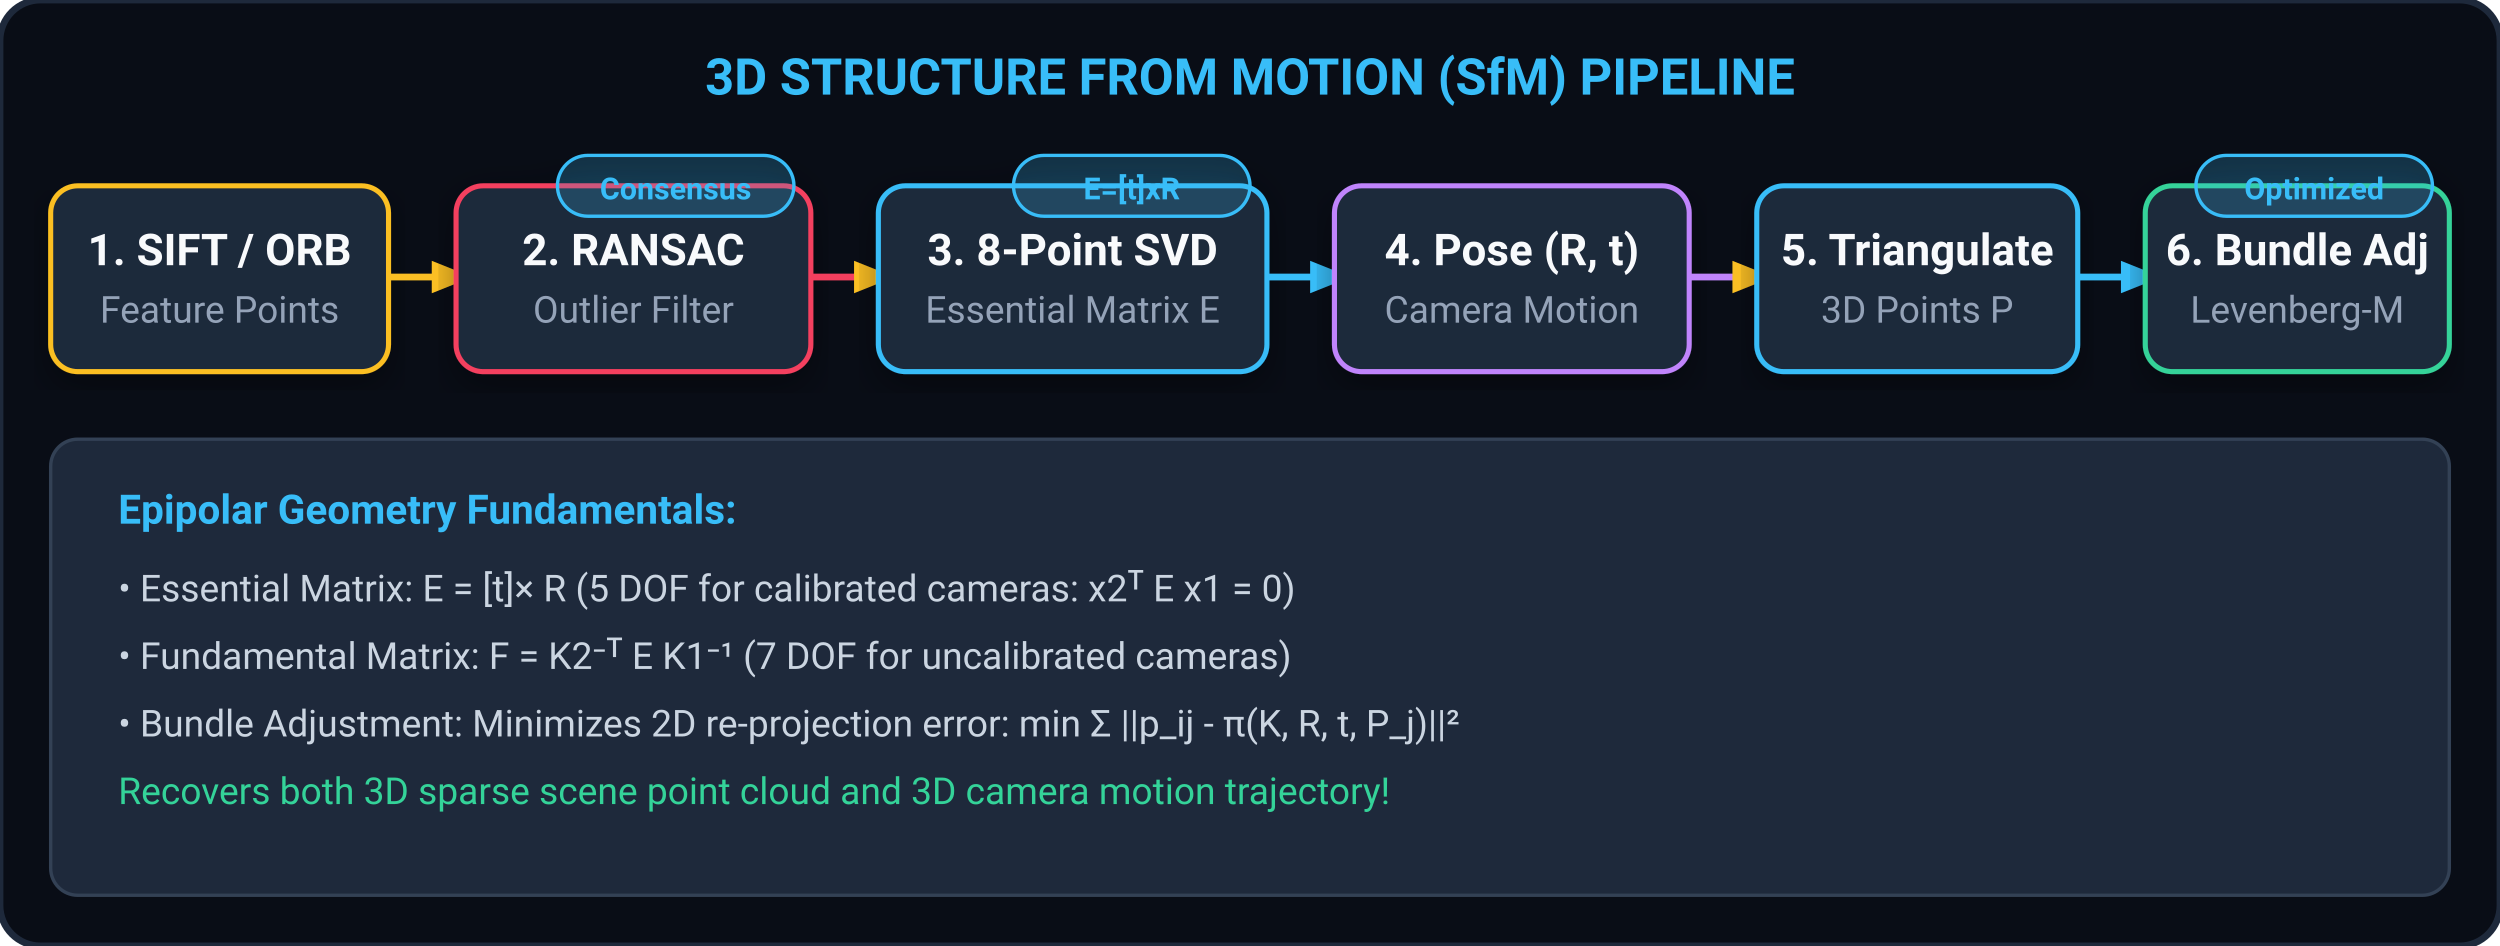
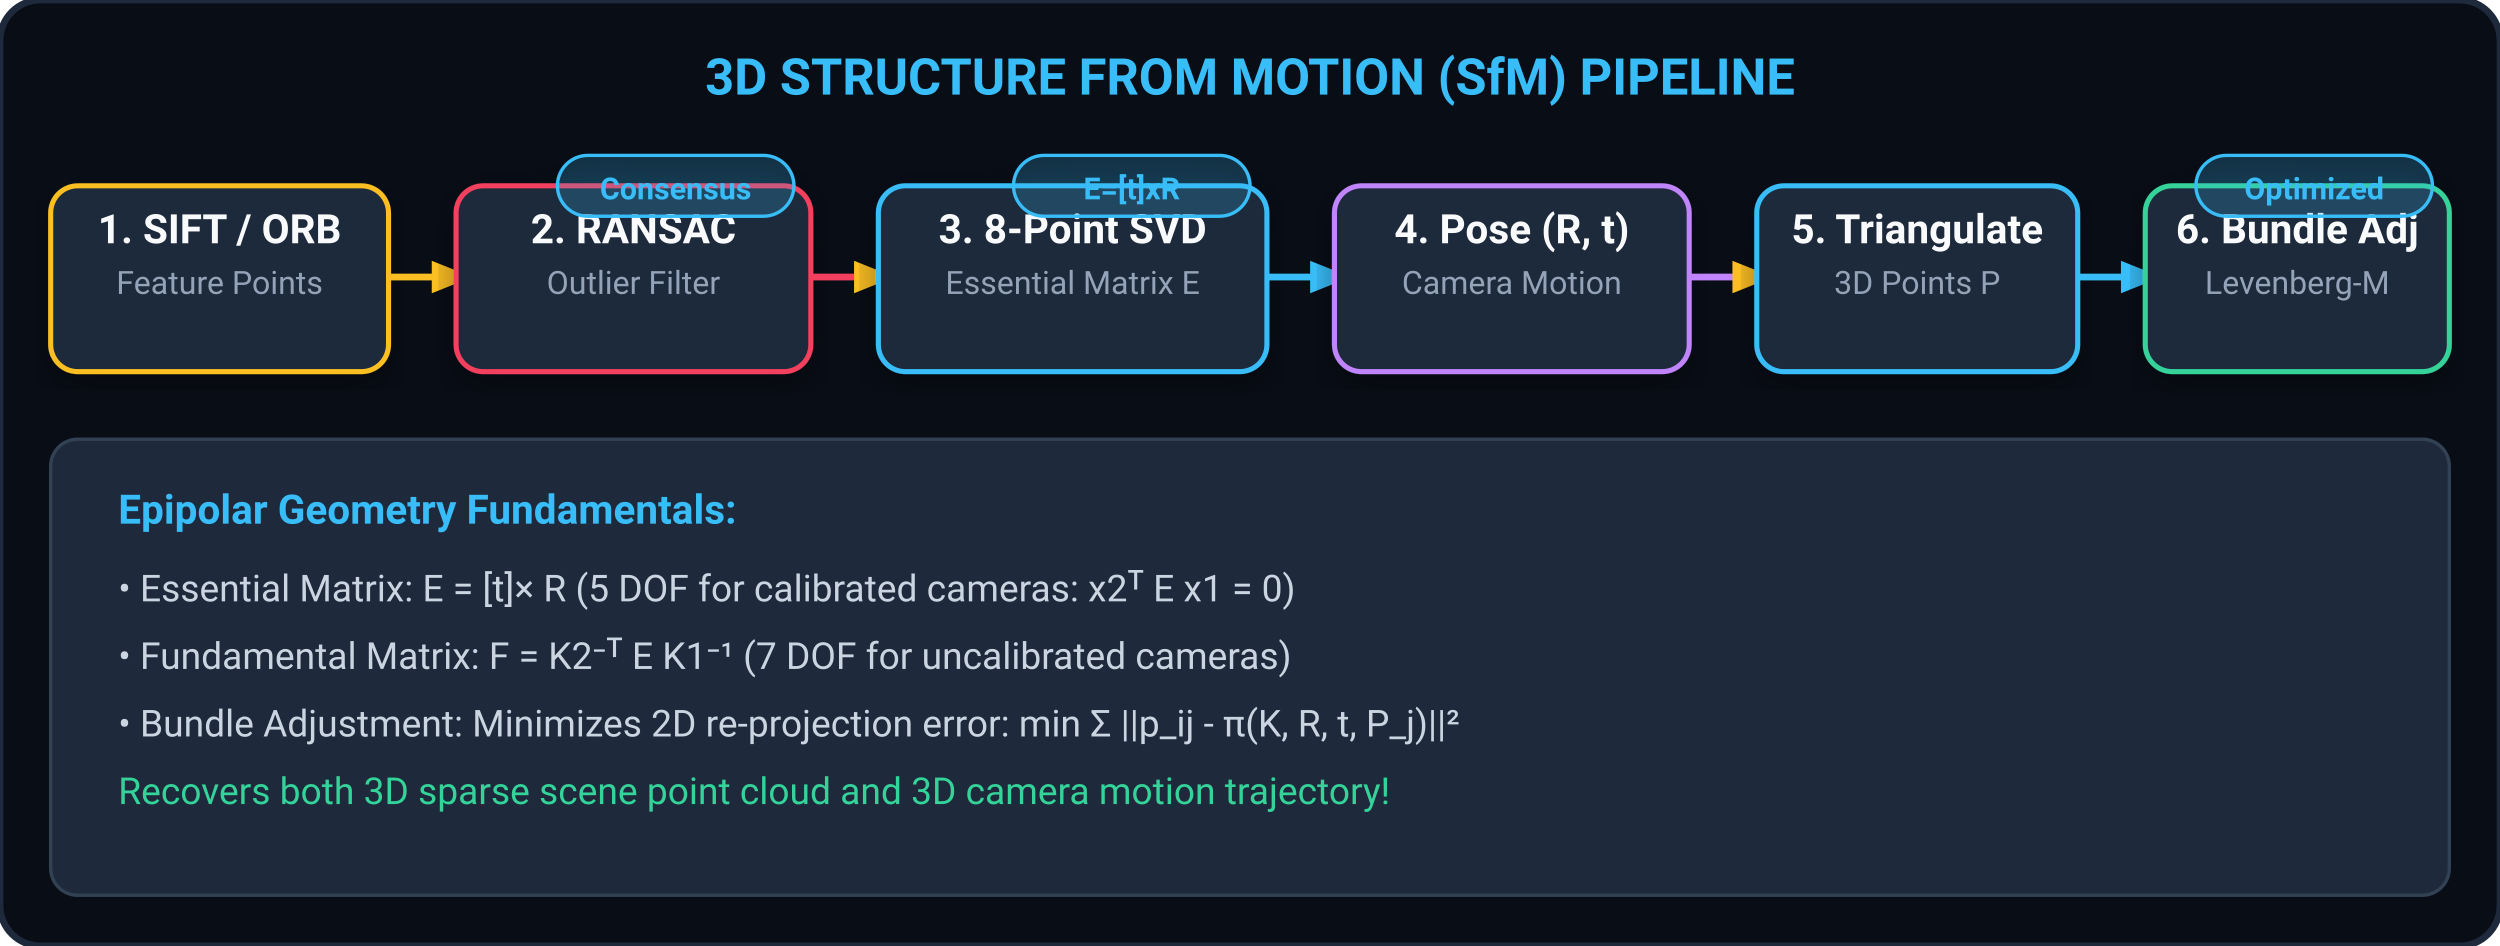
<svg xmlns="http://www.w3.org/2000/svg" viewBox="0 0 740 280" width="100%" height="280" style="max-width: 740px; height: auto; display: block; margin: 0 auto; font-family: -apple-system, BlinkMacSystemFont, 'Segoe UI', Roboto, Helvetica, Arial, sans-serif;">
  <defs>
    <linearGradient id="gradCard" x1="0%" y1="0%" x2="100%" y2="100%">
      <stop offset="0%" stop-color="#1e293b" />
      <stop offset="100%" stop-color="#0f172a" />
    </linearGradient>
    <linearGradient id="gradCyan" x1="0%" y1="0%" x2="100%" y2="100%">
      <stop offset="0%" stop-color="#38bdf8" />
      <stop offset="100%" stop-color="#0284c7" />
    </linearGradient>
    <linearGradient id="gradEmerald" x1="0%" y1="0%" x2="100%" y2="100%">
      <stop offset="0%" stop-color="#34d399" />
      <stop offset="100%" stop-color="#059669" />
    </linearGradient>
    <linearGradient id="gradAmber" x1="0%" y1="0%" x2="100%" y2="100%">
      <stop offset="0%" stop-color="#fbbf24" />
      <stop offset="100%" stop-color="#d97706" />
    </linearGradient>
    <linearGradient id="gradPurple" x1="0%" y1="0%" x2="100%" y2="100%">
      <stop offset="0%" stop-color="#c084fc" />
      <stop offset="100%" stop-color="#9333ea" />
    </linearGradient>
    <linearGradient id="gradRose" x1="0%" y1="0%" x2="100%" y2="100%">
      <stop offset="0%" stop-color="#fb7185" />
      <stop offset="100%" stop-color="#e11d48" />
    </linearGradient>
    <filter id="shadow" x="-5%" y="-5%" width="110%" height="115%">
      <feDropShadow dx="0" dy="4" stdDeviation="6" flood-color="#000000" flood-opacity="0.4" />
    </filter>
    <marker id="arrCyan" viewBox="0 0 10 10" refX="6" refY="5" markerWidth="6" markerHeight="6" orient="auto-start-reverse">
      <path d="M 0 1 L 10 5 L 0 9 z" fill="#38bdf8" />
    </marker>
    <marker id="arrEmerald" viewBox="0 0 10 10" refX="6" refY="5" markerWidth="6" markerHeight="6" orient="auto-start-reverse">
      <path d="M 0 1 L 10 5 L 0 9 z" fill="#34d399" />
    </marker>
    <marker id="arrAmber" viewBox="0 0 10 10" refX="6" refY="5" markerWidth="6" markerHeight="6" orient="auto-start-reverse">
      <path d="M 0 1 L 10 5 L 0 9 z" fill="#fbbf24" />
    </marker>
  </defs>
  <rect width="740" height="280" rx="12" fill="#090d16" stroke="#1e293b" stroke-width="2" />
  <text x="370" y="28" font-size="15" font-weight="bold" fill="#38bdf8" text-anchor="middle">3D STRUCTURE FROM MOTION (SfM) PIPELINE</text>
  <g filter="url(#shadow)">
    <rect x="15" y="55" width="100" height="55" rx="8" fill="#1e293b" stroke="#fbbf24" stroke-width="1.5" />
-     <text x="65.0" y="78.5" font-size="13" font-weight="bold" fill="#f8fafc" text-anchor="middle">1. SIFT / ORB</text>
-     <text x="65.0" y="95.5" font-size="11" fill="#94a3b8" text-anchor="middle">Feature Points</text>
+     <text x="65.0" y="72" font-size="12" font-weight="bold" fill="#f8fafc" text-anchor="middle">1. SIFT / ORB</text>
+     <text font-size="9.5" fill="#94a3b8" text-anchor="middle">
+       <tspan x="65.0" y="87">Feature Points</tspan>
+     </text>
  </g>
  <line x1="115" y1="82" x2="135" y2="82" stroke="#fbbf24" stroke-width="2" marker-end="url(#arrAmber)" />
  <g filter="url(#shadow)">
    <rect x="135" y="55" width="105" height="55" rx="8" fill="#1e293b" stroke="#f43f5e" stroke-width="1.5" />
-     <text x="187.5" y="78.5" font-size="13" font-weight="bold" fill="#f8fafc" text-anchor="middle">2. RANSAC</text>
-     <text x="187.5" y="95.5" font-size="11" fill="#94a3b8" text-anchor="middle">Outlier Filter</text>
+     <text x="187.5" y="72" font-size="12" font-weight="bold" fill="#f8fafc" text-anchor="middle">2. RANSAC</text>
+     <text font-size="9.5" fill="#94a3b8" text-anchor="middle">
+       <tspan x="187.5" y="87">Outlier Filter</tspan>
+     </text>
    <rect x="165" y="46" width="70" height="18" rx="9" fill="#38bdf8" fill-opacity="0.2" stroke="#38bdf8" stroke-width="1" />
    <text x="200" y="59" font-size="9" font-weight="bold" fill="#38bdf8" text-anchor="middle">Consensus</text>
  </g>
  <line x1="240" y1="82" x2="260" y2="82" stroke="#f43f5e" stroke-width="2" marker-end="url(#arrAmber)" />
  <g filter="url(#shadow)">
    <rect x="260" y="55" width="115" height="55" rx="8" fill="#1e293b" stroke="#38bdf8" stroke-width="1.5" />
-     <text x="317.5" y="78.5" font-size="13" font-weight="bold" fill="#f8fafc" text-anchor="middle">3. 8-Point SVD</text>
-     <text x="317.5" y="95.5" font-size="11" fill="#94a3b8" text-anchor="middle">Essential Matrix E</text>
+     <text x="317.5" y="72" font-size="12" font-weight="bold" fill="#f8fafc" text-anchor="middle">3. 8-Point SVD</text>
+     <text font-size="9.5" fill="#94a3b8" text-anchor="middle">
+       <tspan x="317.5" y="87">Essential Matrix E</tspan>
+     </text>
    <rect x="300" y="46" width="70" height="18" rx="9" fill="#38bdf8" fill-opacity="0.2" stroke="#38bdf8" stroke-width="1" />
    <text x="335" y="59" font-size="9" font-weight="bold" fill="#38bdf8" text-anchor="middle">E=[t]xR</text>
  </g>
  <line x1="375" y1="82" x2="395" y2="82" stroke="#38bdf8" stroke-width="2" marker-end="url(#arrCyan)" />
  <g filter="url(#shadow)">
    <rect x="395" y="55" width="105" height="55" rx="8" fill="#1e293b" stroke="#c084fc" stroke-width="1.5" />
-     <text x="447.5" y="78.5" font-size="13" font-weight="bold" fill="#f8fafc" text-anchor="middle">4. Pose (R, t)</text>
-     <text x="447.5" y="95.5" font-size="11" fill="#94a3b8" text-anchor="middle">Camera Motion</text>
+     <text x="447.5" y="72" font-size="12" font-weight="bold" fill="#f8fafc" text-anchor="middle">4. Pose (R, t)</text>
+     <text font-size="9.5" fill="#94a3b8" text-anchor="middle">
+       <tspan x="447.5" y="87">Camera Motion</tspan>
+     </text>
  </g>
  <line x1="500" y1="82" x2="520" y2="82" stroke="#c084fc" stroke-width="2" marker-end="url(#arrAmber)" />
  <g filter="url(#shadow)">
    <rect x="520" y="55" width="95" height="55" rx="8" fill="#1e293b" stroke="#38bdf8" stroke-width="1.5" />
-     <text x="567.5" y="78.5" font-size="13" font-weight="bold" fill="#f8fafc" text-anchor="middle">5. Triangulate</text>
-     <text x="567.5" y="95.5" font-size="11" fill="#94a3b8" text-anchor="middle">3D Points P</text>
+     <text x="567.5" y="72" font-size="12" font-weight="bold" fill="#f8fafc" text-anchor="middle">5. Triangulate</text>
+     <text font-size="9.5" fill="#94a3b8" text-anchor="middle">
+       <tspan x="567.5" y="87">3D Points P</tspan>
+     </text>
  </g>
  <line x1="615" y1="82" x2="635" y2="82" stroke="#38bdf8" stroke-width="2" marker-end="url(#arrCyan)" />
  <g filter="url(#shadow)">
    <rect x="635" y="55" width="90" height="55" rx="8" fill="#1e293b" stroke="#34d399" stroke-width="1.5" />
-     <text x="680.0" y="78.5" font-size="13" font-weight="bold" fill="#f8fafc" text-anchor="middle">6. Bundle Adj</text>
-     <text x="680.0" y="95.5" font-size="11" fill="#94a3b8" text-anchor="middle">Levenberg-M</text>
+     <text x="680.0" y="72" font-size="12" font-weight="bold" fill="#f8fafc" text-anchor="middle">6. Bundle Adj</text>
+     <text font-size="9.5" fill="#94a3b8" text-anchor="middle">
+       <tspan x="680.0" y="87">Levenberg-M</tspan>
+     </text>
    <rect x="650" y="46" width="70" height="18" rx="9" fill="#38bdf8" fill-opacity="0.2" stroke="#38bdf8" stroke-width="1" />
    <text x="685" y="59" font-size="9" font-weight="bold" fill="#38bdf8" text-anchor="middle">Optimized</text>
  </g>
  <rect x="15" y="130" width="710" height="135" rx="8" fill="#1e293b" stroke="#334155" />
  <text x="35" y="155" font-size="12" font-weight="bold" fill="#38bdf8">Epipolar Geometry Fundamentals:</text>
  <text x="35" y="178" font-size="11" fill="#cbd5e1">• Essential Matrix: E = [t]× R (5 DOF for calibrated cameras: x2ᵀ E x1 = 0)</text>
  <text x="35" y="198" font-size="11" fill="#cbd5e1">• Fundamental Matrix: F = K2⁻ᵀ E K1⁻¹ (7 DOF for uncalibrated cameras)</text>
  <text x="35" y="218" font-size="11" fill="#cbd5e1">• Bundle Adjustment: Minimizes 2D re-projection error: min Σ ||p_ij - π(K, R, t, P_j)||²</text>
  <text x="35" y="238" font-size="11" fill="#34d399">Recovers both 3D sparse scene point cloud and 3D camera motion trajectory!</text>
</svg>
